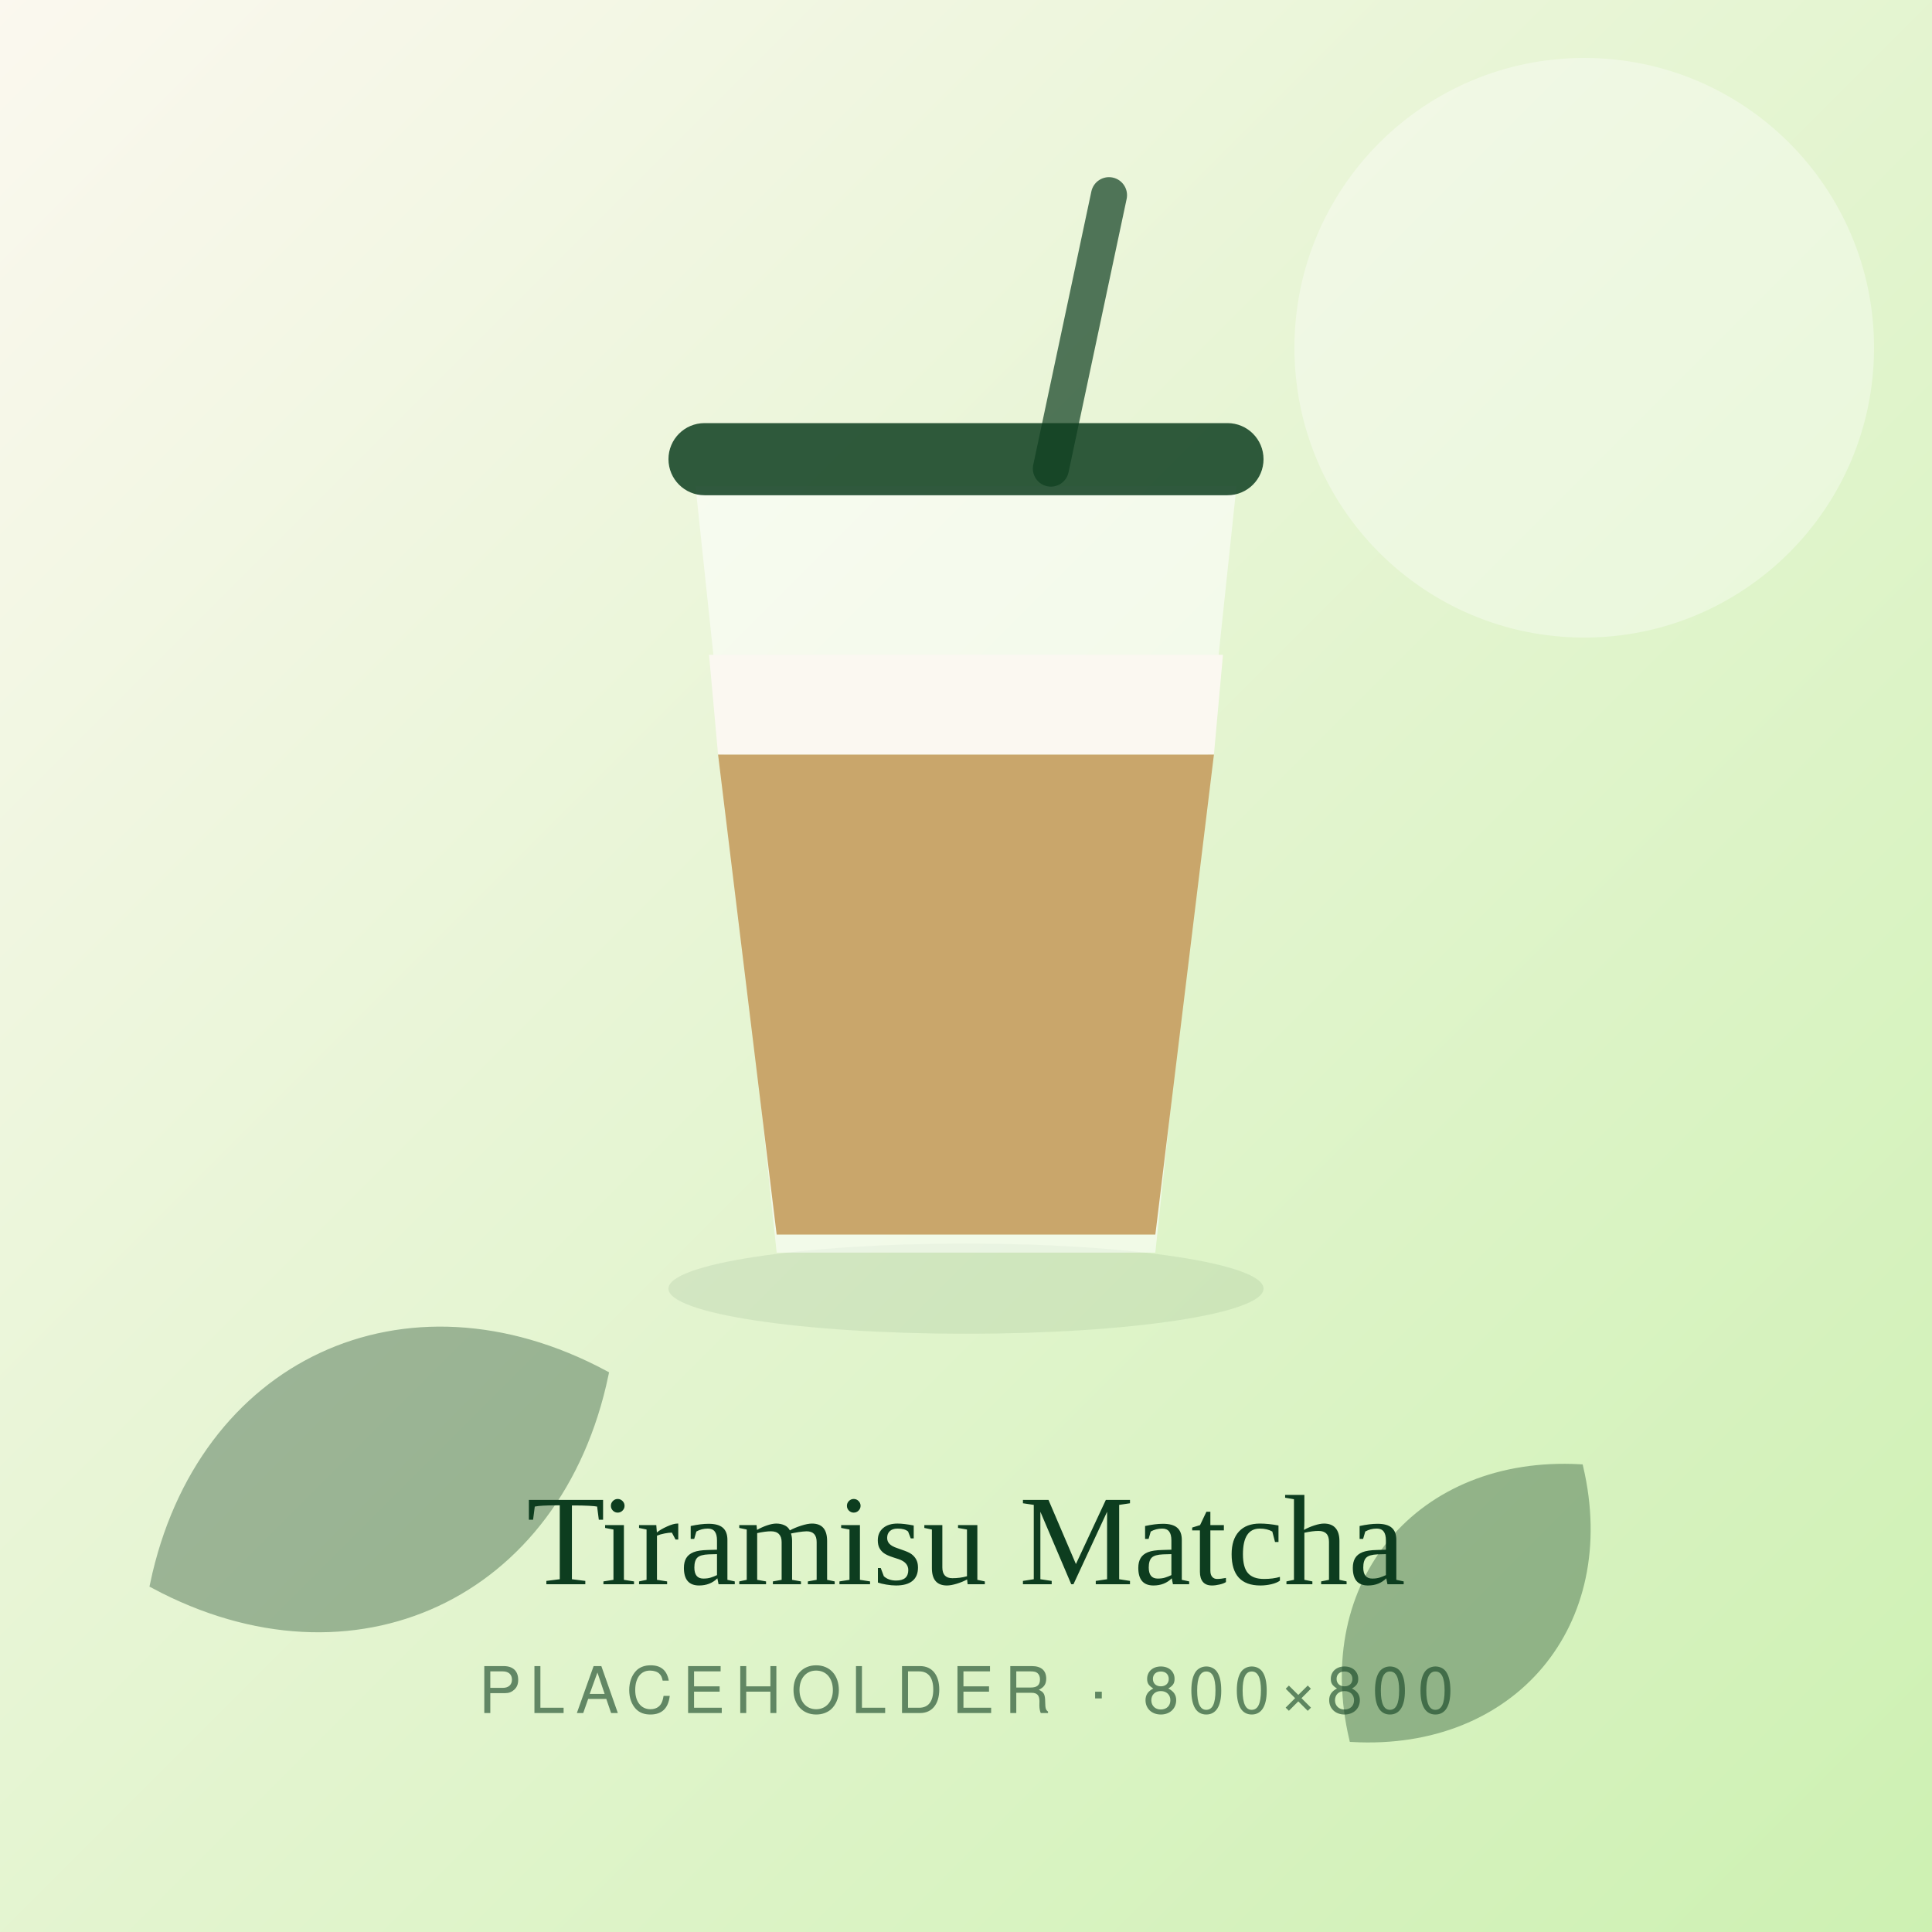
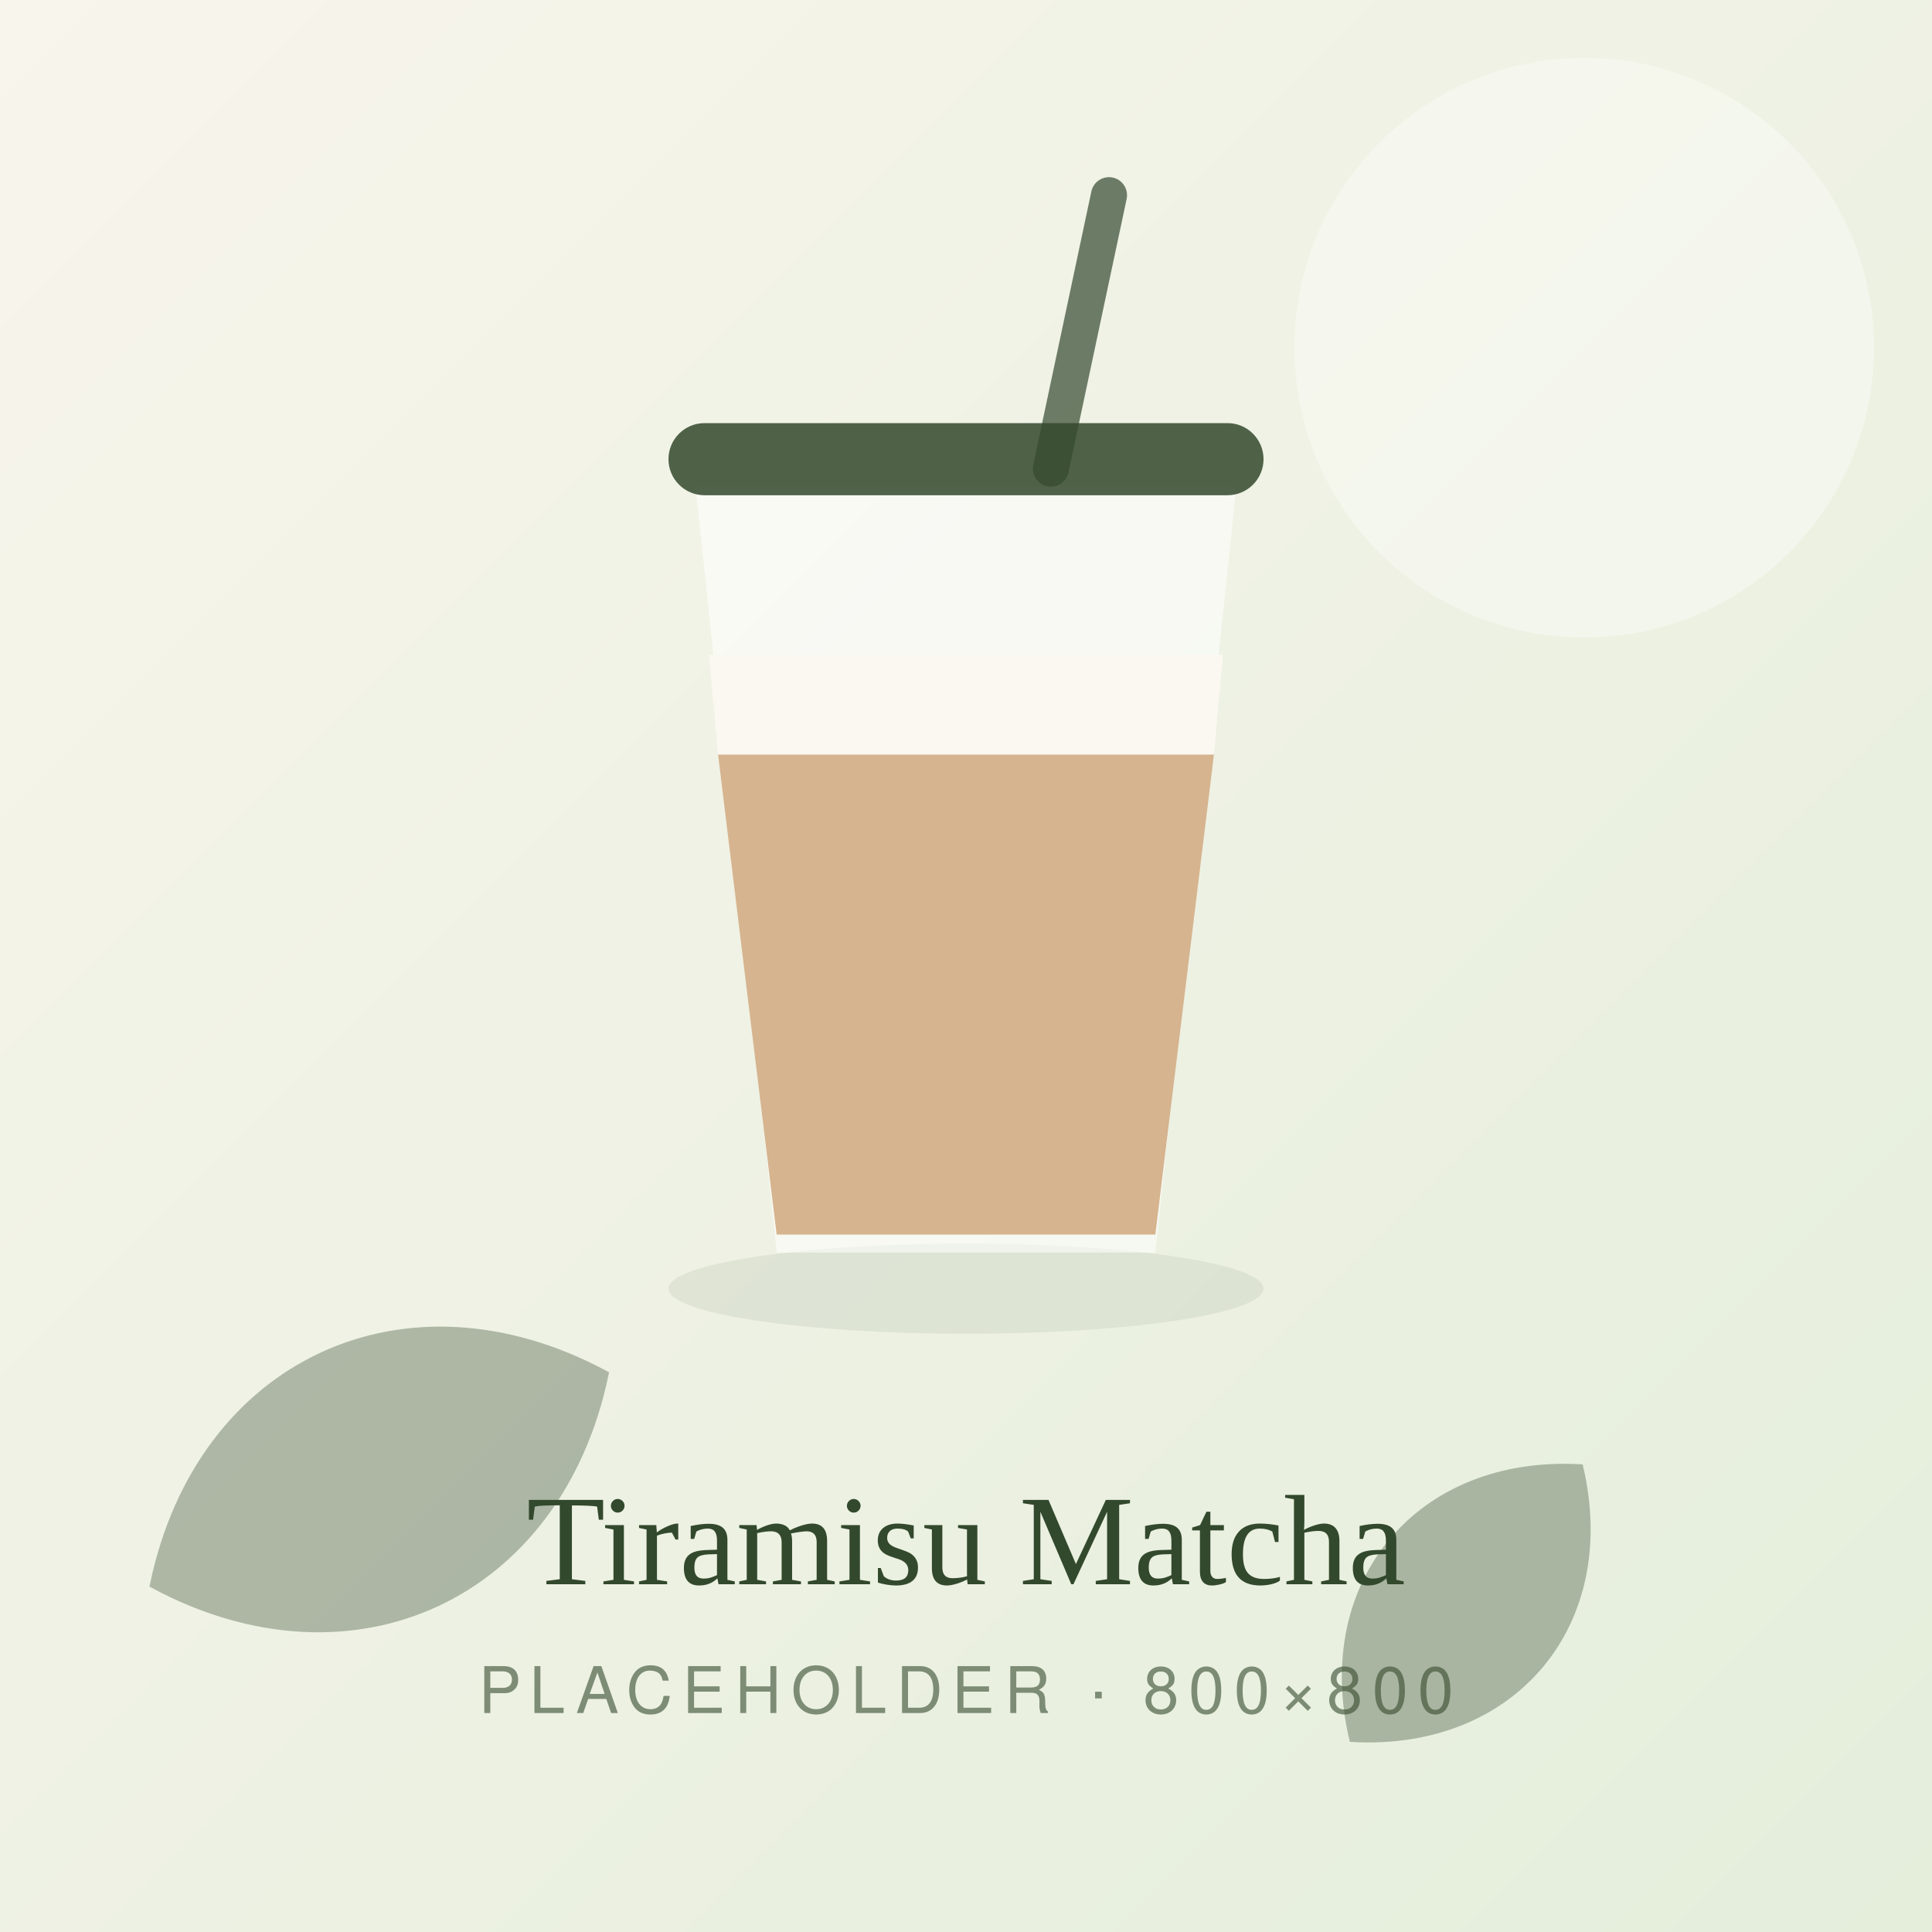
<svg xmlns="http://www.w3.org/2000/svg" width="800" height="800" viewBox="0 0 800 800" role="img" aria-label="Tiramisu Matcha">
  <defs>
    <linearGradient id="bg" x1="0" y1="0" x2="1" y2="1">
-       <stop offset="0" stop-color="#FBF8EF" />
-       <stop offset="1" stop-color="#CDF1B2" />
+       <stop offset="0" stop-color="#F8F5EC" />
+       <stop offset="1" stop-color="#E4EEDB" />
    </linearGradient>
  </defs>
  <rect width="100%" height="100%" fill="url(#bg)" />
  <circle cx="656" cy="144" r="120" fill="#ffffff" opacity="0.35" />
-   <path transform="translate(64 656) rotate(-25) scale(1.866667)" d="M0 0 C 30 -40, 80 -40, 110 0 C 80 40, 30 40, 0 0 Z M 0 0 L 110 0" fill="#0D3D1F" stroke="#0D3D1F" stroke-width="2" opacity="0.35" />
-   <path transform="translate(560 720) rotate(-50) scale(1.333333)" d="M0 0 C 30 -40, 80 -40, 110 0 C 80 40, 30 40, 0 0 Z M 0 0 L 110 0" fill="#0D3D1F" stroke="#0D3D1F" stroke-width="2" opacity="0.35" />
+   <path transform="translate(64 656) rotate(-25) scale(1.866667)" d="M0 0 C 30 -40, 80 -40, 110 0 C 80 40, 30 40, 0 0 Z M 0 0 L 110 0" fill="#33492D" stroke="#33492D" stroke-width="2" opacity="0.35" />
+   <path transform="translate(560 720) rotate(-50) scale(1.333333)" d="M0 0 C 30 -40, 80 -40, 110 0 C 80 40, 30 40, 0 0 Z M 0 0 L 110 0" fill="#33492D" stroke="#33492D" stroke-width="2" opacity="0.35" />
  <g>
-     <ellipse cx="400" cy="533.6" rx="123.2" ry="18.667" fill="#0D3D1F" opacity="0.08" />
+     <ellipse cx="400" cy="533.6" rx="123.2" ry="18.667" fill="#33492D" opacity="0.08" />
    <path d="M 288 201.333 L 512 201.333 L 478.4 518.667 L 321.6 518.667 Z" fill="#ffffff" opacity="0.55" />
-     <path d="M 297.333 312.4 L 502.667 312.4 L 478.4 511.2 L 321.6 511.2 Z" fill="#C9A66B" />
+     <path d="M 297.333 312.4 L 502.667 312.4 L 478.4 511.2 L 321.6 511.2 Z" fill="#D6B48F" />
    <path d="M 293.6 271.147 L 506.4 271.147 L 502.667 312.4 L 297.333 312.4 Z" fill="#FBF8F1" />
-     <rect x="276.8" y="175.2" width="246.4" height="29.867" rx="14.933" fill="#0D3D1F" opacity="0.85" />
-     <rect x="426.133" y="70.667" width="14.933" height="130.667" rx="7.467" fill="#0D3D1F" opacity="0.7" transform="rotate(12 433.6 201.3333)" />
+     <rect x="276.8" y="175.2" width="246.4" height="29.867" rx="14.933" fill="#33492D" opacity="0.85" />
+     <rect x="426.133" y="70.667" width="14.933" height="130.667" rx="7.467" fill="#33492D" opacity="0.7" transform="rotate(12 433.6 201.3333)" />
  </g>
-   <text x="50%" y="656" text-anchor="middle" font-family="Georgia, 'Times New Roman', serif" font-size="53.333" fill="#0D3D1F">Tiramisu Matcha</text>
-   <text x="50%" y="709.333" text-anchor="middle" font-family="Helvetica, Arial, sans-serif" font-size="26.667" letter-spacing="4" fill="#0D3D1F" opacity="0.6">PLACEHOLDER · 800×800</text>
+   <text x="50%" y="656" text-anchor="middle" font-family="Georgia, 'Times New Roman', serif" font-size="53.333" fill="#33492D">Tiramisu Matcha</text>
+   <text x="50%" y="709.333" text-anchor="middle" font-family="Helvetica, Arial, sans-serif" font-size="26.667" letter-spacing="4" fill="#33492D" opacity="0.6">PLACEHOLDER · 800×800</text>
</svg>
